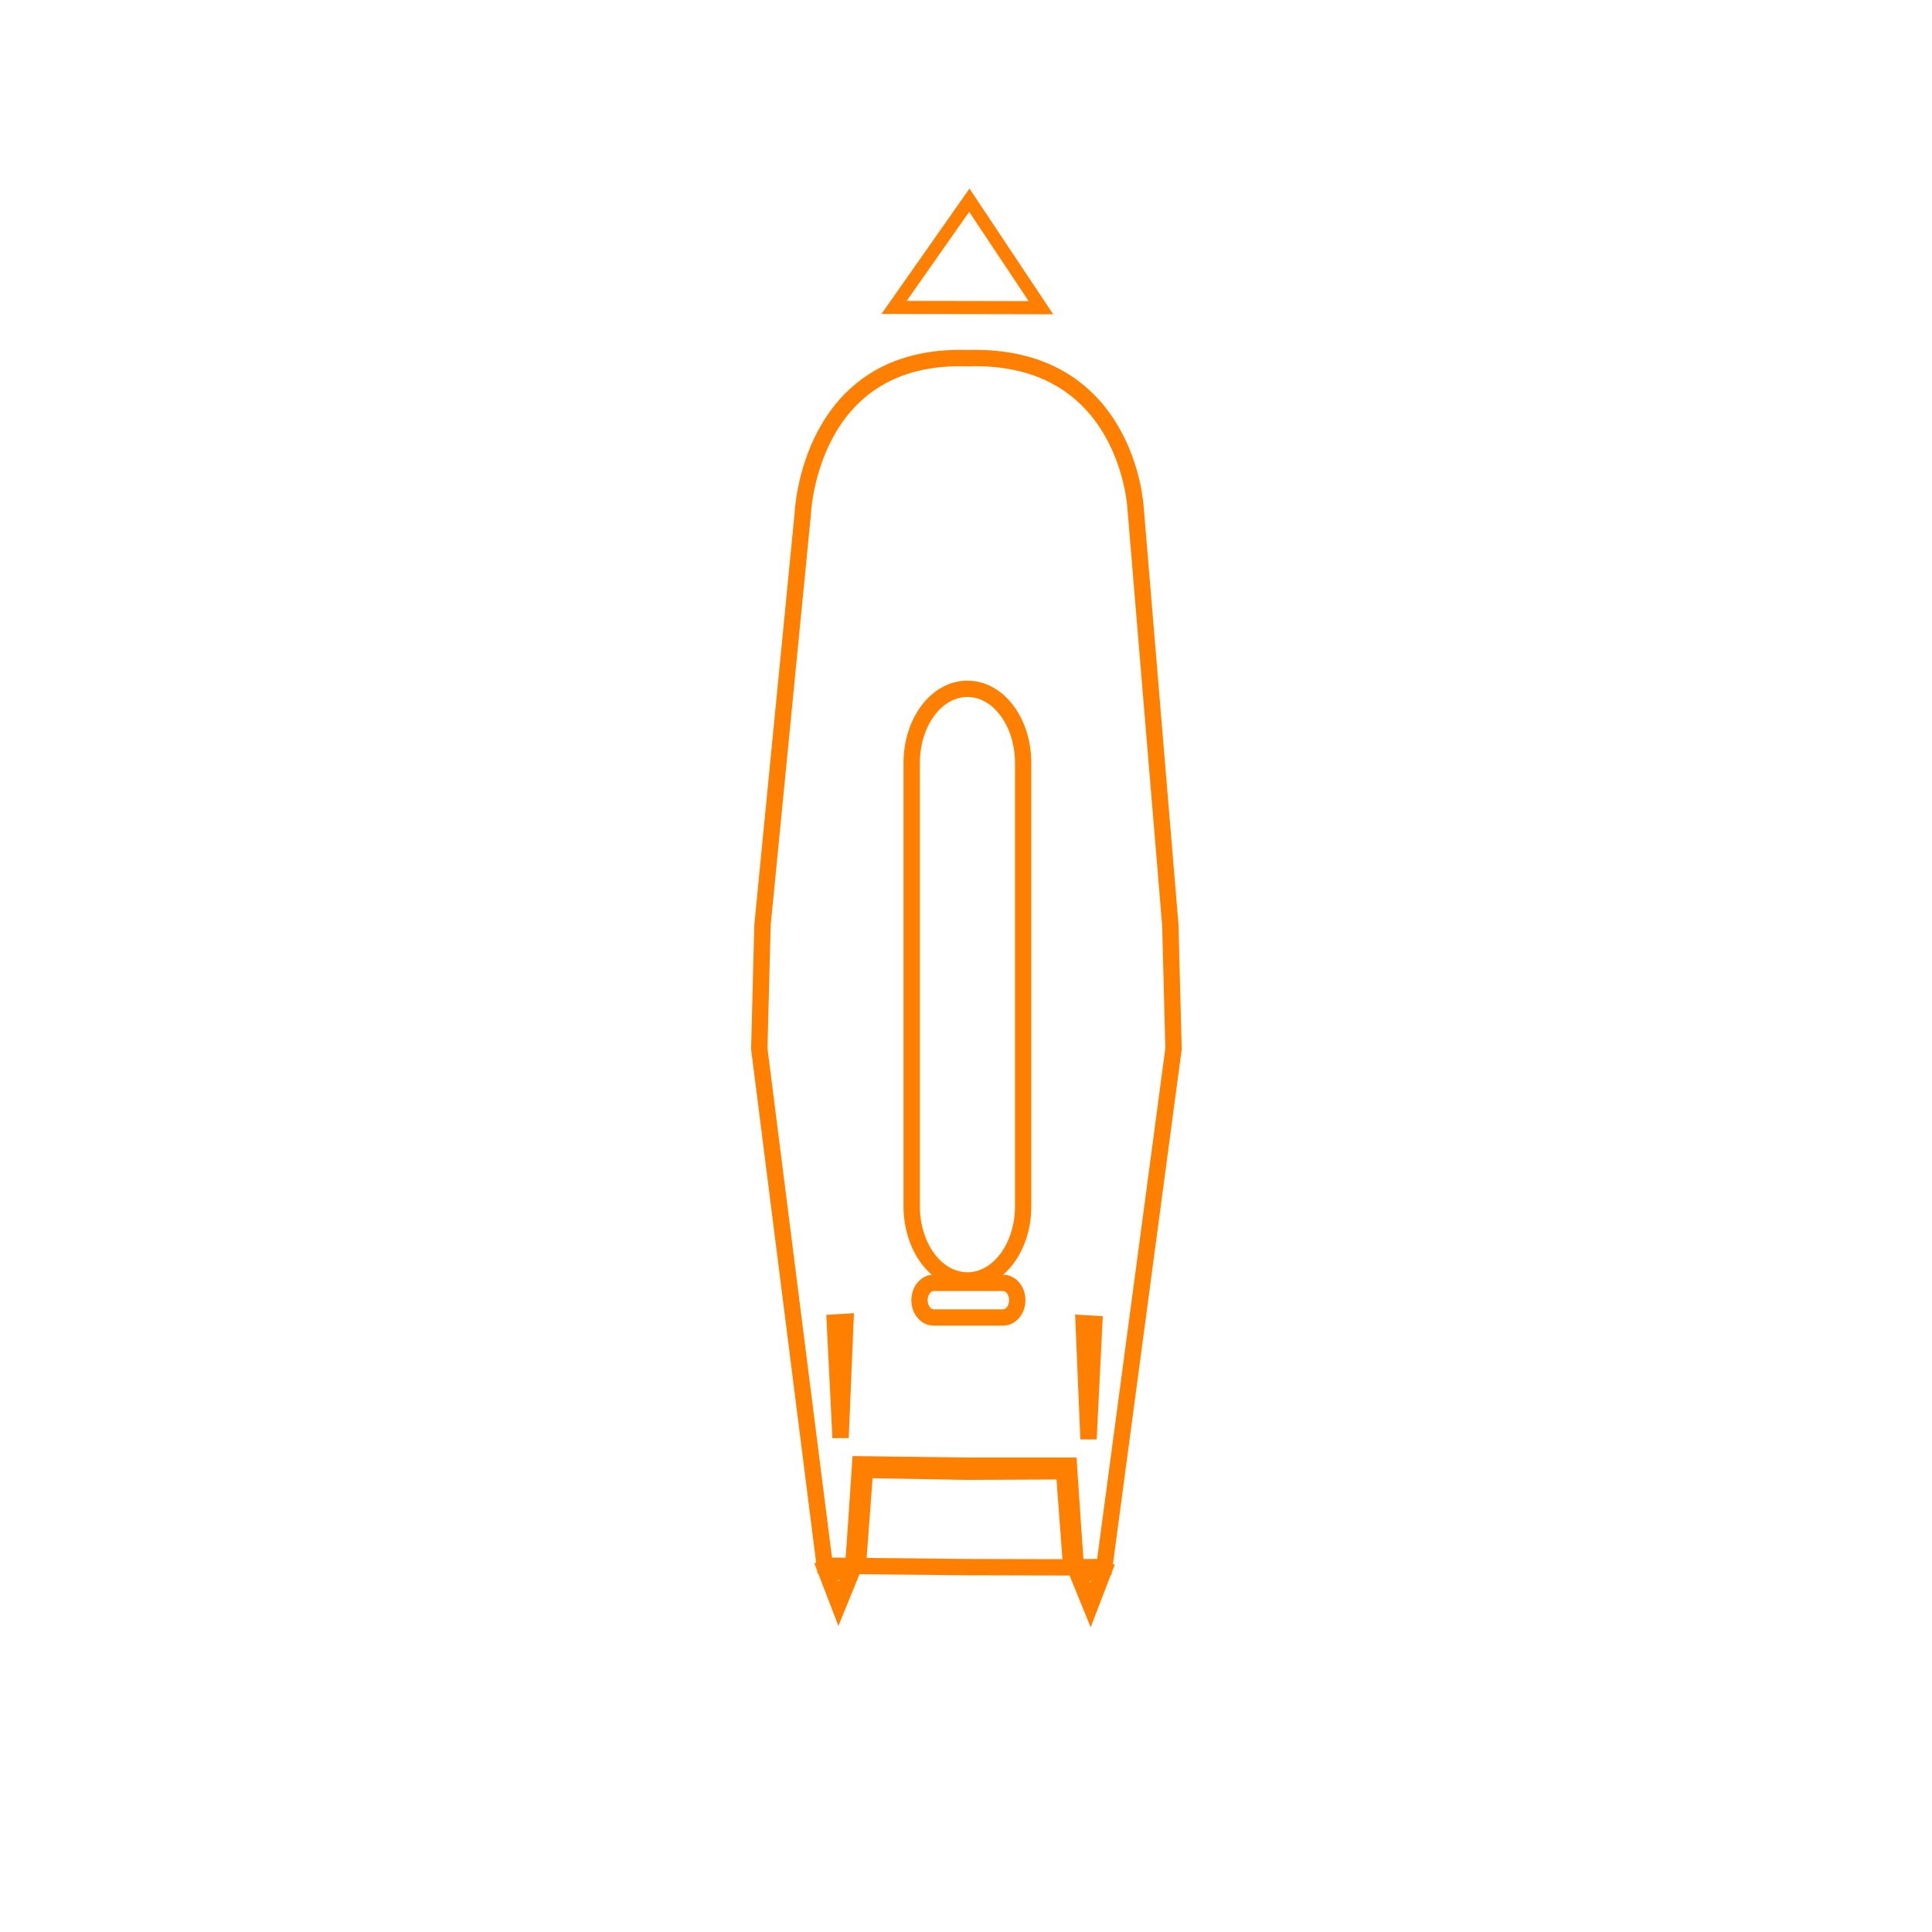
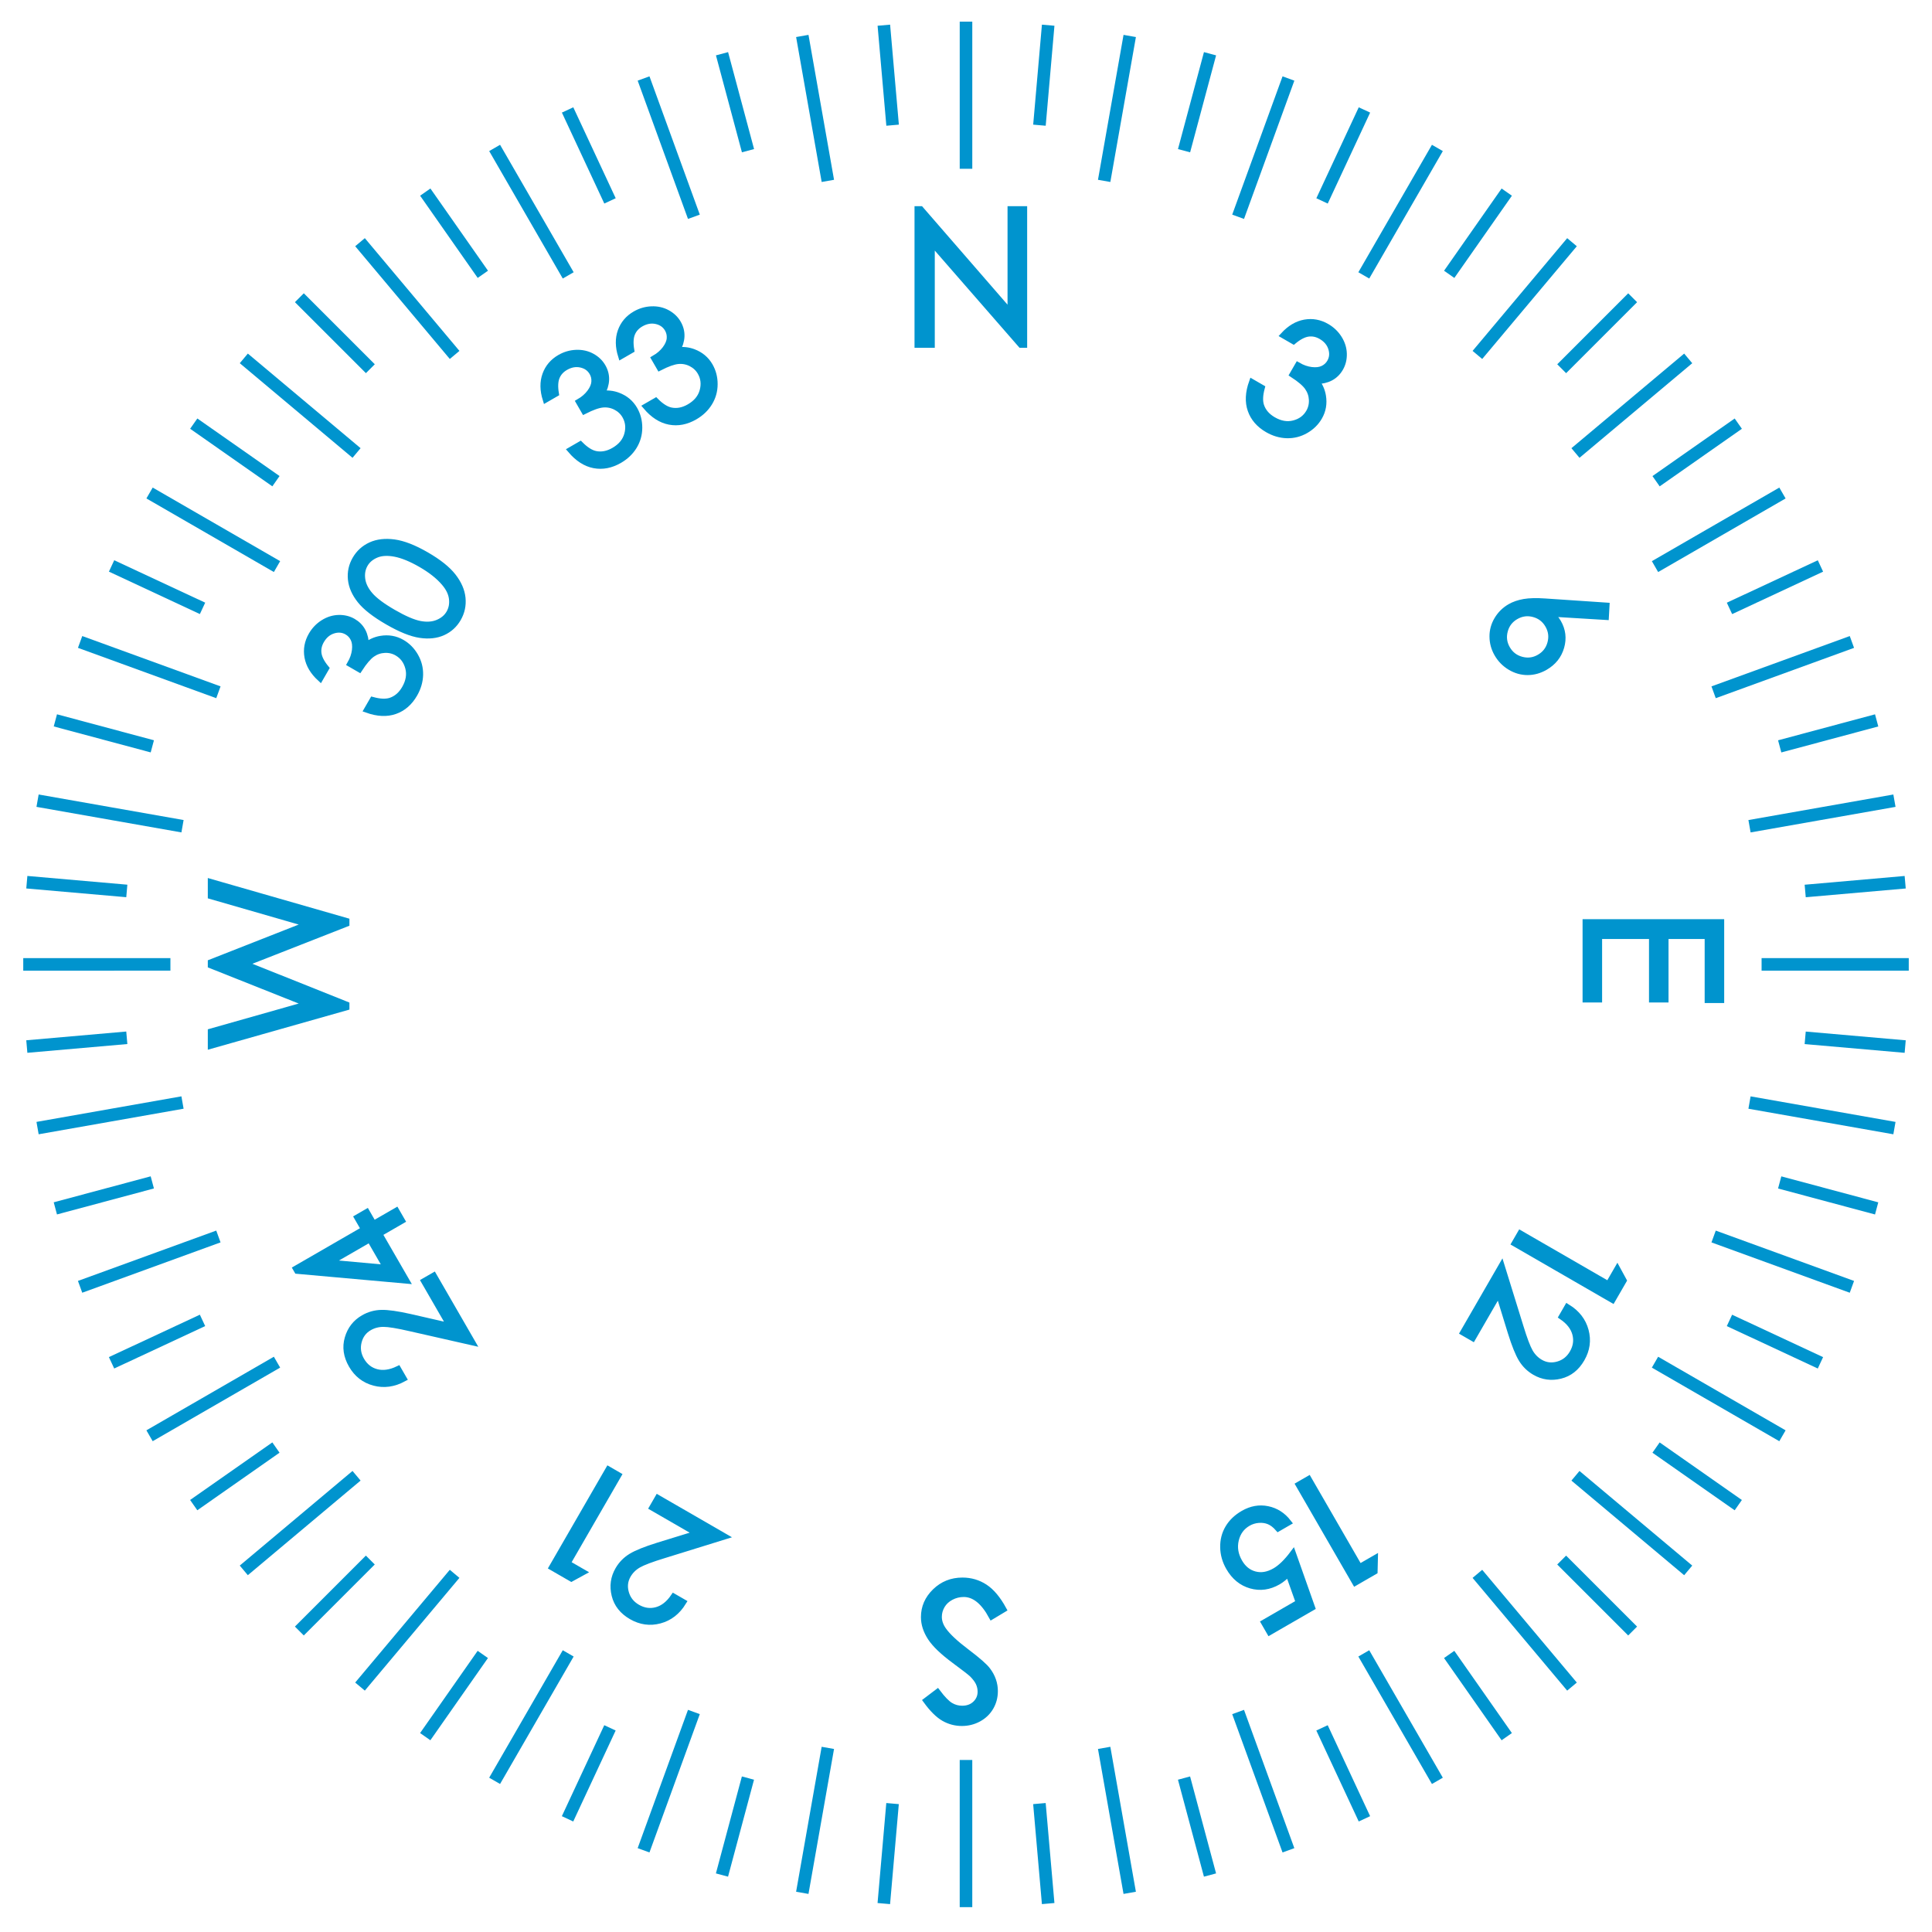
<svg xmlns="http://www.w3.org/2000/svg" version="1.1" id="Layer_2" x="0px" y="0px" width="400.667px" height="400.666px" viewBox="0 0 400.667 400.666" enable-background="new 0 0 400.667 400.666" xml:space="preserve">
-   <defs id="defs52">
-     <filter style="color-interpolation-filters:sRGB" id="filter882">
-       <feBlend mode="overlay" in2="BackgroundImage" id="feBlend884" />
-     </filter>
-   </defs>
-   <filter filterUnits="objectBoundingBox" id="AI_Shadow_1">
-     <feGaussianBlur stdDeviation="5" result="blur" in="SourceAlpha" id="feGaussianBlur2" />
-     <feOffset dy="0" dx="0" result="offsetBlurredAlpha" in="blur" id="feOffset4" />
-     <feMerge id="feMerge10">
-       <feMergeNode in="offsetBlurredAlpha" id="feMergeNode6" />
-       <feMergeNode in="SourceGraphic" id="feMergeNode8" />
-     </feMerge>
-   </filter>
-   <g filter="url(#AI_Shadow_1)" id="g15" style="filter:url(#filter882)">
- 	
- </g>
-   <path id="path1645" style="fill:none;stroke:#ff7f00;stroke-width:3.39;stroke-linecap:butt;stroke-linejoin:miter;stroke-miterlimit:4;stroke-dasharray:none;stroke-opacity:1" d="m 175.326,274.134 -2.191,0.135 1.184,23.892 z m 1.312,51.782 -5.302,-0.058 2.582,6.728 z m 1.261,-1.148 1.491,-19.925 21.029,0.372 20.253,-0.09 1.491,19.925 -21.744,-0.051 z m 0.488,-21.09 c -0.488,7.113 -0.904,13.966 -1.45,21.074 l -5.894,-0.066 -13.579,-107.204 0.668,-25.672 8.333,-85.108 c 0.013,-0.021 1.127,-33.509 34.153,-32.423 33.026,-1.086 34.839,30.705 34.852,30.727 l 7.236,86.804 0.668,25.672 -14.355,107.486 -5.894,0.066 c -0.546,-7.107 -0.962,-13.961 -1.45,-21.074 h -21.256 z m 46.348,-29.262 2.191,0.135 -1.184,23.892 z m -1.312,51.782 5.302,-0.058 -2.582,6.728 z" />
-   <path id="rect1664" style="opacity:1;fill:none;fill-opacity:1;stroke:#ff7f00;stroke-width:3.39;stroke-linecap:butt;stroke-linejoin:round;stroke-miterlimit:4;stroke-dasharray:none;stroke-dashoffset:0;stroke-opacity:1" d="m 193.638,266.046 h 14.376 c 1.633,0 2.947,1.601 2.947,3.589 0,1.988 -1.314,3.589 -2.947,3.589 h -14.376 c -1.633,0 -2.947,-1.601 -2.947,-3.589 0,-1.988 1.314,-3.589 2.947,-3.589 z m 6.991,-123.195 c 6.403,0 11.558,6.866 11.558,15.395 v 91.899 c 0,8.529 -5.155,15.395 -11.558,15.395 -6.403,0 -11.558,-6.866 -11.558,-15.395 v -91.899 c 0,-8.529 5.155,-15.395 11.558,-15.395 z" />
-   <path style="fill:none;fill-opacity:1;stroke:#ff7f00;stroke-width:2.723;stroke-linecap:butt;stroke-linejoin:miter;stroke-miterlimit:4;stroke-dasharray:none;stroke-opacity:1" d="m 201.024,41.52 14.845,22.289 -30.45,-0.058 z" id="path858" />
+   <defs id="defs211" />
+   <line stroke-miterlimit="10" x1="200.333" y1="395.513" x2="200.333" y2="364.992" id="line4" style="fill:#0094ce;fill-opacity:1;stroke:#0094ce;stroke-width:2.605;stroke-miterlimit:10;stroke-opacity:1" />
+   <line stroke-miterlimit="10" x1="217.374" y1="394.77" x2="215.56" y2="374.034" id="line6" style="fill:#0094ce;fill-opacity:1;stroke:#0094ce;stroke-width:2.605;stroke-miterlimit:10;stroke-opacity:1" />
+   <line stroke-miterlimit="10" x1="250.936" y1="388.852" x2="245.549" y2="368.747" id="line8" style="fill:#0094ce;fill-opacity:1;stroke:#0094ce;stroke-width:2.605;stroke-miterlimit:10;stroke-opacity:1" />
+   <line stroke-miterlimit="10" x1="282.961" y1="377.196" x2="274.165" y2="358.332" id="line10" style="fill:#0094ce;fill-opacity:1;stroke:#0094ce;stroke-width:2.605;stroke-miterlimit:10;stroke-opacity:1" />
+   <line stroke-miterlimit="10" x1="312.476" y1="360.157" x2="300.536" y2="343.106" id="line12" style="fill:#0094ce;fill-opacity:1;stroke:#0094ce;stroke-width:2.605;stroke-miterlimit:10;stroke-opacity:1" />
+   <line stroke-miterlimit="10" x1="338.583" y1="338.25" x2="323.864" y2="323.531" id="line14" style="fill:#0094ce;fill-opacity:1;stroke:#0094ce;stroke-width:2.605;stroke-miterlimit:10;stroke-opacity:1" />
+   <line stroke-miterlimit="10" x1="360.491" y1="312.143" x2="343.439" y2="300.205" id="line16" style="fill:#0094ce;fill-opacity:1;stroke:#0094ce;stroke-width:2.605;stroke-miterlimit:10;stroke-opacity:1" />
+   <line stroke-miterlimit="10" x1="377.531" y1="282.629" x2="358.664" y2="273.833" id="line18" style="fill:#0094ce;fill-opacity:1;stroke:#0094ce;stroke-width:2.605;stroke-miterlimit:10;stroke-opacity:1" />
+   <line stroke-miterlimit="10" x1="389.187" y1="250.605" x2="369.08" y2="245.217" id="line20" style="fill:#0094ce;fill-opacity:1;stroke:#0094ce;stroke-width:2.605;stroke-miterlimit:10;stroke-opacity:1" />
+   <line stroke-miterlimit="10" x1="395.106" y1="217.041" x2="374.368" y2="215.228" id="line22" style="fill:#0094ce;fill-opacity:1;stroke:#0094ce;stroke-width:2.605;stroke-miterlimit:10;stroke-opacity:1" />
+   <line stroke-miterlimit="10" x1="395.106" y1="182.96" x2="374.37" y2="184.777" id="line24" style="fill:#0094ce;fill-opacity:1;stroke:#0094ce;stroke-width:2.605;stroke-miterlimit:10;stroke-opacity:1" />
+   <line stroke-miterlimit="10" x1="389.189" y1="149.397" x2="369.082" y2="154.787" id="line26" style="fill:#0094ce;fill-opacity:1;stroke:#0094ce;stroke-width:2.605;stroke-miterlimit:10;stroke-opacity:1" />
+   <line stroke-miterlimit="10" x1="377.533" y1="117.372" x2="358.668" y2="126.171" id="line28" style="fill:#0094ce;fill-opacity:1;stroke:#0094ce;stroke-width:2.605;stroke-miterlimit:10;stroke-opacity:1" />
+   <line stroke-miterlimit="10" x1="360.493" y1="87.857" x2="343.444" y2="99.798" id="line30" style="fill:#0094ce;fill-opacity:1;stroke:#0094ce;stroke-width:2.605;stroke-miterlimit:10;stroke-opacity:1" />
+   <line stroke-miterlimit="10" x1="338.585" y1="61.75" x2="323.869" y2="76.469" id="line32" style="fill:#0094ce;fill-opacity:1;stroke:#0094ce;stroke-width:2.605;stroke-miterlimit:10;stroke-opacity:1" />
+   <line stroke-miterlimit="10" x1="312.478" y1="39.843" x2="300.542" y2="56.894" id="line34" style="fill:#0094ce;fill-opacity:1;stroke:#0094ce;stroke-width:2.605;stroke-miterlimit:10;stroke-opacity:1" />
+   <line stroke-miterlimit="10" x1="282.965" y1="22.802" x2="274.17" y2="41.668" id="line36" style="fill:#0094ce;fill-opacity:1;stroke:#0094ce;stroke-width:2.605;stroke-miterlimit:10;stroke-opacity:1" />
+   <line stroke-miterlimit="10" x1="250.94" y1="11.145" x2="245.554" y2="31.252" id="line38" style="fill:#0094ce;fill-opacity:1;stroke:#0094ce;stroke-width:2.605;stroke-miterlimit:10;stroke-opacity:1" />
+   <line stroke-miterlimit="10" x1="217.377" y1="5.226" x2="215.565" y2="25.963" id="line40" style="fill:#0094ce;fill-opacity:1;stroke:#0094ce;stroke-width:2.605;stroke-miterlimit:10;stroke-opacity:1" />
+   <line stroke-miterlimit="10" x1="183.296" y1="5.226" x2="185.112" y2="25.962" id="line42" style="fill:#0094ce;fill-opacity:1;stroke:#0094ce;stroke-width:2.605;stroke-miterlimit:10;stroke-opacity:1" />
+   <line stroke-miterlimit="10" x1="149.735" y1="11.144" x2="155.123" y2="31.249" id="line44" style="fill:#0094ce;fill-opacity:1;stroke:#0094ce;stroke-width:2.605;stroke-miterlimit:10;stroke-opacity:1" />
+   <line stroke-miterlimit="10" x1="117.709" y1="22.799" x2="126.507" y2="41.664" id="line46" style="fill:#0094ce;fill-opacity:1;stroke:#0094ce;stroke-width:2.605;stroke-miterlimit:10;stroke-opacity:1" />
+   <line stroke-miterlimit="10" x1="88.194" y1="39.839" x2="100.134" y2="56.889" id="line48" style="fill:#0094ce;fill-opacity:1;stroke:#0094ce;stroke-width:2.605;stroke-miterlimit:10;stroke-opacity:1" />
+   <line stroke-miterlimit="10" x1="62.086" y1="61.746" x2="76.805" y2="76.464" id="line50" style="fill:#0094ce;fill-opacity:1;stroke:#0094ce;stroke-width:2.605;stroke-miterlimit:10;stroke-opacity:1" />
+   <line stroke-miterlimit="10" x1="40.179" y1="87.853" x2="57.229" y2="99.79" id="line52" style="fill:#0094ce;fill-opacity:1;stroke:#0094ce;stroke-width:2.605;stroke-miterlimit:10;stroke-opacity:1" />
+   <line stroke-miterlimit="10" x1="23.138" y1="117.368" x2="42.004" y2="126.163" id="line54" style="fill:#0094ce;fill-opacity:1;stroke:#0094ce;stroke-width:2.605;stroke-miterlimit:10;stroke-opacity:1" />
+   <line stroke-miterlimit="10" x1="11.482" y1="149.393" x2="31.588" y2="154.779" id="line56" style="fill:#0094ce;fill-opacity:1;stroke:#0094ce;stroke-width:2.605;stroke-miterlimit:10;stroke-opacity:1" />
+   <line stroke-miterlimit="10" x1="5.563" y1="182.956" x2="26.299" y2="184.768" id="line58" style="fill:#0094ce;fill-opacity:1;stroke:#0094ce;stroke-width:2.605;stroke-miterlimit:10;stroke-opacity:1" />
+   <line stroke-miterlimit="10" x1="5.562" y1="217.036" x2="26.297" y2="215.22" id="line60" style="fill:#0094ce;fill-opacity:1;stroke:#0094ce;stroke-width:2.605;stroke-miterlimit:10;stroke-opacity:1" />
+   <line stroke-miterlimit="10" x1="11.479" y1="250.598" x2="31.586" y2="245.211" id="line62" style="fill:#0094ce;fill-opacity:1;stroke:#0094ce;stroke-width:2.605;stroke-miterlimit:10;stroke-opacity:1" />
+   <line stroke-miterlimit="10" x1="23.135" y1="282.624" x2="42" y2="273.827" id="line64" style="fill:#0094ce;fill-opacity:1;stroke:#0094ce;stroke-width:2.605;stroke-miterlimit:10;stroke-opacity:1" />
+   <line stroke-miterlimit="10" x1="40.173" y1="312.139" x2="57.224" y2="300.2" id="line66" style="fill:#0094ce;fill-opacity:1;stroke:#0094ce;stroke-width:2.605;stroke-miterlimit:10;stroke-opacity:1" />
+   <line stroke-miterlimit="10" x1="62.08" y1="338.248" x2="76.799" y2="323.527" id="line68" style="fill:#0094ce;fill-opacity:1;stroke:#0094ce;stroke-width:2.605;stroke-miterlimit:10;stroke-opacity:1" />
+   <line stroke-miterlimit="10" x1="88.187" y1="360.155" x2="100.125" y2="343.104" id="line70" style="fill:#0094ce;fill-opacity:1;stroke:#0094ce;stroke-width:2.605;stroke-miterlimit:10;stroke-opacity:1" />
+   <line stroke-miterlimit="10" x1="117.701" y1="377.197" x2="126.497" y2="358.331" id="line72" style="fill:#0094ce;fill-opacity:1;stroke:#0094ce;stroke-width:2.605;stroke-miterlimit:10;stroke-opacity:1" />
+   <line stroke-miterlimit="10" x1="149.726" y1="388.853" x2="155.113" y2="368.746" id="line74" style="fill:#0094ce;fill-opacity:1;stroke:#0094ce;stroke-width:2.605;stroke-miterlimit:10;stroke-opacity:1" />
+   <line stroke-miterlimit="10" x1="183.289" y1="394.772" x2="185.102" y2="374.035" id="line76" style="fill:#0094ce;fill-opacity:1;stroke:#0094ce;stroke-width:2.605;stroke-miterlimit:10;stroke-opacity:1" />
+   <line stroke-miterlimit="10" x1="234.284" y1="392.544" x2="228.985" y2="362.484" id="line78" style="fill:#0094ce;fill-opacity:1;stroke:#0094ce;stroke-width:2.605;stroke-miterlimit:10;stroke-opacity:1" />
+   <line stroke-miterlimit="10" x1="267.202" y1="383.723" x2="256.765" y2="355.042" id="line80" style="fill:#0094ce;fill-opacity:1;stroke:#0094ce;stroke-width:2.605;stroke-miterlimit:10;stroke-opacity:1" />
+   <line stroke-miterlimit="10" x1="298.09" y1="369.32" x2="282.829" y2="342.887" id="line82" style="fill:#0094ce;fill-opacity:1;stroke:#0094ce;stroke-width:2.605;stroke-miterlimit:10;stroke-opacity:1" />
+   <line stroke-miterlimit="10" x1="326.008" y1="349.773" x2="306.389" y2="326.392" id="line84" style="fill:#0094ce;fill-opacity:1;stroke:#0094ce;stroke-width:2.605;stroke-miterlimit:10;stroke-opacity:1" />
+   <line stroke-miterlimit="10" x1="350.107" y1="325.675" x2="326.726" y2="306.055" id="line86" style="fill:#0094ce;fill-opacity:1;stroke:#0094ce;stroke-width:2.605;stroke-miterlimit:10;stroke-opacity:1" />
+   <line stroke-miterlimit="10" x1="369.654" y1="297.757" x2="343.221" y2="282.495" id="line88" style="fill:#0094ce;fill-opacity:1;stroke:#0094ce;stroke-width:2.605;stroke-miterlimit:10;stroke-opacity:1" />
+   <line stroke-miterlimit="10" x1="384.057" y1="266.87" x2="355.377" y2="256.431" id="line90" style="fill:#0094ce;fill-opacity:1;stroke:#0094ce;stroke-width:2.605;stroke-miterlimit:10;stroke-opacity:1" />
+   <line stroke-miterlimit="10" x1="392.878" y1="233.951" x2="362.821" y2="228.651" id="line92" style="fill:#0094ce;fill-opacity:1;stroke:#0094ce;stroke-width:2.605;stroke-miterlimit:10;stroke-opacity:1" />
+   <line stroke-miterlimit="10" x1="395.847" y1="200" x2="365.326" y2="200" id="line94" style="fill:#0094ce;fill-opacity:1;stroke:#0094ce;stroke-width:2.605;stroke-miterlimit:10;stroke-opacity:1" />
+   <line stroke-miterlimit="10" x1="392.878" y1="166.05" x2="362.821" y2="171.349" id="line96" style="fill:#0094ce;fill-opacity:1;stroke:#0094ce;stroke-width:2.605;stroke-miterlimit:10;stroke-opacity:1" />
+   <line stroke-miterlimit="10" x1="384.057" y1="133.132" x2="355.377" y2="143.569" id="line98" style="fill:#0094ce;fill-opacity:1;stroke:#0094ce;stroke-width:2.605;stroke-miterlimit:10;stroke-opacity:1" />
+   <line stroke-miterlimit="10" x1="369.654" y1="102.244" x2="343.223" y2="117.505" id="line100" style="fill:#0094ce;fill-opacity:1;stroke:#0094ce;stroke-width:2.605;stroke-miterlimit:10;stroke-opacity:1" />
+   <line stroke-miterlimit="10" x1="350.107" y1="74.327" x2="326.727" y2="93.945" id="line102" style="fill:#0094ce;fill-opacity:1;stroke:#0094ce;stroke-width:2.605;stroke-miterlimit:10;stroke-opacity:1" />
+   <line stroke-miterlimit="10" x1="326.008" y1="50.229" x2="306.39" y2="73.608" id="line104" style="fill:#0094ce;fill-opacity:1;stroke:#0094ce;stroke-width:2.605;stroke-miterlimit:10;stroke-opacity:1" />
+   <line stroke-miterlimit="10" x1="298.091" y1="30.681" x2="282.831" y2="57.113" id="line106" style="fill:#0094ce;fill-opacity:1;stroke:#0094ce;stroke-width:2.605;stroke-miterlimit:10;stroke-opacity:1" />
+   <line stroke-miterlimit="10" x1="267.205" y1="16.279" x2="256.766" y2="44.957" id="line108" style="fill:#0094ce;fill-opacity:1;stroke:#0094ce;stroke-width:2.605;stroke-miterlimit:10;stroke-opacity:1" />
+   <line stroke-miterlimit="10" x1="234.287" y1="7.458" x2="228.986" y2="37.513" id="line110" style="fill:#0094ce;fill-opacity:1;stroke:#0094ce;stroke-width:2.605;stroke-miterlimit:10;stroke-opacity:1" />
+   <line stroke-miterlimit="10" x1="200.335" y1="4.487" x2="200.334" y2="35.007" id="line112" style="fill:#0094ce;fill-opacity:1;stroke:#0094ce;stroke-width:2.605;stroke-miterlimit:10;stroke-opacity:1" />
+   <line stroke-miterlimit="10" x1="166.385" y1="7.456" x2="171.684" y2="37.513" id="line114" style="fill:#0094ce;fill-opacity:1;stroke:#0094ce;stroke-width:2.605;stroke-miterlimit:10;stroke-opacity:1" />
+   <line stroke-miterlimit="10" x1="133.467" y1="16.277" x2="143.904" y2="44.957" id="line116" style="fill:#0094ce;fill-opacity:1;stroke:#0094ce;stroke-width:2.605;stroke-miterlimit:10;stroke-opacity:1" />
+   <line stroke-miterlimit="10" x1="102.579" y1="30.68" x2="117.839" y2="57.111" id="line118" style="fill:#0094ce;fill-opacity:1;stroke:#0094ce;stroke-width:2.605;stroke-miterlimit:10;stroke-opacity:1" />
+   <line stroke-miterlimit="10" x1="74.661" y1="50.227" x2="94.281" y2="73.607" id="line120" style="fill:#0094ce;fill-opacity:1;stroke:#0094ce;stroke-width:2.605;stroke-miterlimit:10;stroke-opacity:1" />
+   <line stroke-miterlimit="10" x1="50.563" y1="74.325" x2="73.944" y2="93.944" id="line122" style="fill:#0094ce;fill-opacity:1;stroke:#0094ce;stroke-width:2.605;stroke-miterlimit:10;stroke-opacity:1" />
+   <line stroke-miterlimit="10" x1="31.015" y1="102.241" x2="57.448" y2="117.502" id="line124" style="fill:#0094ce;fill-opacity:1;stroke:#0094ce;stroke-width:2.605;stroke-miterlimit:10;stroke-opacity:1" />
+   <line stroke-miterlimit="10" x1="16.613" y1="133.129" x2="45.294" y2="143.568" id="line126" style="fill:#0094ce;fill-opacity:1;stroke:#0094ce;stroke-width:2.605;stroke-miterlimit:10;stroke-opacity:1" />
+   <line stroke-miterlimit="10" x1="7.79" y1="166.047" x2="37.85" y2="171.346" id="line128" style="fill:#0094ce;fill-opacity:1;stroke:#0094ce;stroke-width:2.605;stroke-miterlimit:10;stroke-opacity:1" />
+   <line stroke-miterlimit="10" x1="4.821" y1="199.999" x2="35.342" y2="199.997" id="line130" style="fill:#0094ce;fill-opacity:1;stroke:#0094ce;stroke-width:2.605;stroke-miterlimit:10;stroke-opacity:1" />
+   <line stroke-miterlimit="10" x1="7.79" y1="233.949" x2="37.848" y2="228.647" id="line132" style="fill:#0094ce;fill-opacity:1;stroke:#0094ce;stroke-width:2.605;stroke-miterlimit:10;stroke-opacity:1" />
+   <line stroke-miterlimit="10" x1="16.611" y1="266.867" x2="45.292" y2="256.427" id="line134" style="fill:#0094ce;fill-opacity:1;stroke:#0094ce;stroke-width:2.605;stroke-miterlimit:10;stroke-opacity:1" />
+   <line stroke-miterlimit="10" x1="31.012" y1="297.755" x2="57.447" y2="282.493" id="line136" style="fill:#0094ce;fill-opacity:1;stroke:#0094ce;stroke-width:2.605;stroke-miterlimit:10;stroke-opacity:1" />
+   <line stroke-miterlimit="10" x1="50.56" y1="325.673" x2="73.942" y2="306.051" id="line138" style="fill:#0094ce;fill-opacity:1;stroke:#0094ce;stroke-width:2.605;stroke-miterlimit:10;stroke-opacity:1" />
+   <line stroke-miterlimit="10" x1="74.659" y1="349.771" x2="94.279" y2="326.388" id="line140" style="fill:#0094ce;fill-opacity:1;stroke:#0094ce;stroke-width:2.605;stroke-miterlimit:10;stroke-opacity:1" />
+   <line stroke-miterlimit="10" x1="102.577" y1="369.319" x2="117.837" y2="342.885" id="line142" style="fill:#0094ce;fill-opacity:1;stroke:#0094ce;stroke-width:2.605;stroke-miterlimit:10;stroke-opacity:1" />
+   <line stroke-miterlimit="10" x1="133.464" y1="383.723" x2="143.902" y2="355.039" id="line144" style="fill:#0094ce;fill-opacity:1;stroke:#0094ce;stroke-width:2.605;stroke-miterlimit:10;stroke-opacity:1" />
+   <line stroke-miterlimit="10" x1="166.383" y1="392.544" x2="171.682" y2="362.483" id="line146" style="fill:#0094ce;fill-opacity:1;stroke:#0094ce;stroke-width:2.605;stroke-miterlimit:10;stroke-opacity:1" />
+   <g id="g150" style="fill:#0094ce;fill-opacity:1;stroke:#0094ce;stroke-opacity:1" transform="matrix(1.302563,0,0,1.302563,-60.61373,-60.51267)">
+     <path stroke-miterlimit="10" d="M 192.637,101.333 V 79.786 h 0.469 l 14.341,16.518 V 79.786 h 2.124 v 21.548 h -0.483 L 194.864,85.018 v 16.316 h -2.227 z" id="path148" style="fill:#0094ce;fill-opacity:1;stroke:#0094ce;stroke-miterlimit:10;stroke-opacity:1" />
+   </g>
+   <g id="g156" style="fill:#0094ce;fill-opacity:1;stroke:#0094ce;stroke-opacity:1" transform="matrix(1.302563,0,0,1.302563,-60.61373,-60.51267)">
+     <path stroke-miterlimit="10" d="m 135.018,109.119 -1.585,0.916 c -0.452,-1.449 -0.468,-2.755 -0.05,-3.919 0.419,-1.162 1.186,-2.064 2.299,-2.708 0.811,-0.468 1.674,-0.719 2.588,-0.754 0.915,-0.035 1.746,0.15 2.492,0.556 0.746,0.406 1.316,0.95 1.711,1.634 0.773,1.339 0.72,2.784 -0.161,4.336 0.923,-0.128 1.792,-0.038 2.608,0.27 1.153,0.434 2.024,1.162 2.614,2.184 0.509,0.882 0.762,1.856 0.759,2.925 -0.004,1.068 -0.281,2.053 -0.832,2.954 -0.552,0.9 -1.324,1.638 -2.317,2.211 -1.34,0.773 -2.68,1.032 -4.02,0.778 -1.341,-0.256 -2.579,-1.051 -3.718,-2.387 l 1.522,-0.879 c 0.851,0.854 1.655,1.362 2.416,1.523 0.971,0.201 1.953,0.014 2.946,-0.56 1.128,-0.651 1.838,-1.512 2.131,-2.584 0.293,-1.07 0.178,-2.061 -0.347,-2.97 -0.351,-0.606 -0.849,-1.075 -1.496,-1.406 -0.647,-0.331 -1.335,-0.465 -2.063,-0.401 -0.729,0.064 -1.715,0.412 -2.957,1.044 l -0.823,-1.427 c 0.712,-0.411 1.287,-0.91 1.729,-1.498 0.44,-0.588 0.681,-1.152 0.721,-1.692 0.041,-0.54 -0.07,-1.039 -0.335,-1.498 -0.391,-0.676 -0.998,-1.105 -1.822,-1.288 -0.824,-0.182 -1.648,-0.034 -2.473,0.441 -0.67,0.387 -1.139,0.909 -1.408,1.566 -0.268,0.658 -0.311,1.535 -0.129,2.633 z" id="path152" style="fill:#0094ce;fill-opacity:1;stroke:#0094ce;stroke-miterlimit:10;stroke-opacity:1" />
+     <path stroke-miterlimit="10" d="m 147.018,102.192 -1.586,0.915 c -0.452,-1.449 -0.469,-2.755 -0.05,-3.918 0.419,-1.163 1.185,-2.065 2.298,-2.708 0.811,-0.468 1.674,-0.719 2.588,-0.754 0.916,-0.034 1.746,0.151 2.492,0.556 0.747,0.406 1.317,0.95 1.712,1.633 0.773,1.34 0.72,2.785 -0.161,4.336 0.922,-0.128 1.791,-0.038 2.608,0.27 1.153,0.434 2.024,1.162 2.614,2.184 0.509,0.881 0.762,1.856 0.758,2.924 -0.003,1.068 -0.28,2.053 -0.832,2.954 -0.551,0.9 -1.323,1.638 -2.317,2.212 -1.339,0.773 -2.679,1.032 -4.019,0.777 -1.342,-0.256 -2.58,-1.05 -3.718,-2.386 l 1.522,-0.879 c 0.85,0.854 1.654,1.362 2.416,1.523 0.971,0.201 1.953,0.015 2.947,-0.56 1.127,-0.65 1.838,-1.512 2.131,-2.583 0.292,-1.071 0.177,-2.061 -0.349,-2.97 -0.35,-0.606 -0.849,-1.075 -1.495,-1.406 -0.646,-0.331 -1.335,-0.465 -2.064,-0.401 -0.729,0.064 -1.714,0.412 -2.955,1.044 l -0.824,-1.427 c 0.711,-0.411 1.287,-0.91 1.729,-1.498 0.439,-0.588 0.681,-1.152 0.721,-1.692 0.041,-0.54 -0.071,-1.039 -0.336,-1.498 -0.391,-0.676 -0.998,-1.105 -1.821,-1.288 -0.824,-0.182 -1.648,-0.035 -2.474,0.441 -0.669,0.387 -1.138,0.909 -1.406,1.566 -0.27,0.657 -0.313,1.535 -0.129,2.633 z" id="path154" style="fill:#0094ce;fill-opacity:1;stroke:#0094ce;stroke-miterlimit:10;stroke-opacity:1" />
+   </g>
+   <g id="g162" style="fill:#0094ce;fill-opacity:1;stroke:#0094ce;stroke-opacity:1" transform="matrix(1.302563,0,0,1.302563,-60.61373,-60.51267)">
+     <path stroke-miterlimit="10" d="m 98.427,152.854 -0.915,1.585 c -1.116,-1.029 -1.783,-2.152 -2.003,-3.369 -0.218,-1.216 -0.006,-2.381 0.637,-3.495 0.468,-0.81 1.09,-1.459 1.864,-1.947 0.775,-0.487 1.587,-0.742 2.436,-0.764 0.85,-0.022 1.615,0.165 2.299,0.559 1.34,0.773 2.016,2.052 2.029,3.835 0.734,-0.572 1.532,-0.928 2.394,-1.07 1.215,-0.2 2.334,-0.006 3.355,0.584 0.882,0.509 1.588,1.227 2.119,2.154 0.531,0.927 0.783,1.918 0.757,2.974 -0.027,1.056 -0.328,2.08 -0.901,3.074 -0.773,1.339 -1.805,2.233 -3.092,2.683 -1.29,0.45 -2.76,0.38 -4.413,-0.208 l 0.879,-1.522 c 1.163,0.314 2.114,0.352 2.854,0.111 0.941,-0.312 1.699,-0.965 2.273,-1.958 0.65,-1.127 0.835,-2.229 0.553,-3.303 -0.281,-1.074 -0.877,-1.875 -1.786,-2.399 -0.606,-0.35 -1.272,-0.507 -1.998,-0.47 -0.726,0.037 -1.388,0.265 -1.988,0.685 -0.599,0.42 -1.278,1.214 -2.038,2.382 l -1.427,-0.824 c 0.411,-0.712 0.66,-1.433 0.748,-2.162 0.087,-0.729 0.014,-1.338 -0.222,-1.826 -0.234,-0.488 -0.581,-0.864 -1.04,-1.129 -0.676,-0.391 -1.417,-0.458 -2.222,-0.205 -0.805,0.255 -1.444,0.794 -1.921,1.619 -0.387,0.67 -0.531,1.356 -0.436,2.06 0.097,0.706 0.498,1.488 1.205,2.346 z" id="path158" style="fill:#0094ce;fill-opacity:1;stroke:#0094ce;stroke-miterlimit:10;stroke-opacity:1" />
+     <path stroke-miterlimit="10" d="m 108.273,145.444 c -2.051,-1.184 -3.509,-2.319 -4.376,-3.407 -0.866,-1.087 -1.355,-2.199 -1.471,-3.336 -0.113,-1.137 0.116,-2.203 0.69,-3.196 0.581,-1.008 1.399,-1.752 2.452,-2.235 1.054,-0.481 2.299,-0.625 3.736,-0.429 1.438,0.196 3.137,0.859 5.096,1.991 1.952,1.127 3.371,2.259 4.256,3.395 0.886,1.136 1.385,2.286 1.497,3.451 0.112,1.165 -0.122,2.25 -0.704,3.258 -0.574,0.993 -1.377,1.724 -2.407,2.19 -1.03,0.467 -2.24,0.598 -3.63,0.392 -1.39,-0.206 -3.102,-0.898 -5.139,-2.074 z m 0.875,-1.454 c 1.757,1.014 3.175,1.624 4.255,1.83 1.08,0.205 2.03,0.136 2.85,-0.209 0.82,-0.344 1.427,-0.858 1.821,-1.542 0.398,-0.691 0.544,-1.467 0.435,-2.329 -0.108,-0.861 -0.529,-1.71 -1.26,-2.546 -0.884,-1.027 -2.104,-1.99 -3.663,-2.89 -1.566,-0.904 -2.948,-1.471 -4.146,-1.703 -1.197,-0.23 -2.203,-0.175 -3.017,0.168 -0.814,0.342 -1.417,0.852 -1.808,1.529 -0.398,0.691 -0.542,1.473 -0.43,2.345 0.112,0.874 0.526,1.728 1.243,2.564 0.717,0.837 1.957,1.765 3.72,2.783 z" id="path160" style="fill:#0094ce;fill-opacity:1;stroke:#0094ce;stroke-miterlimit:10;stroke-opacity:1" />
+   </g>
+   <g id="g168" style="fill:#0094ce;fill-opacity:1;stroke:#0094ce;stroke-opacity:1" transform="matrix(1.302563,0,0,1.302563,-60.61373,-60.51267)">
+     <path stroke-miterlimit="10" d="m 109.917,264.448 0.86,1.49 c -1.558,0.843 -3.112,1.057 -4.665,0.643 -1.552,-0.414 -2.745,-1.344 -3.579,-2.789 -0.826,-1.431 -1.033,-2.855 -0.619,-4.272 0.412,-1.418 1.246,-2.489 2.501,-3.214 0.882,-0.509 1.83,-0.775 2.846,-0.799 1.016,-0.025 2.534,0.191 4.554,0.646 l 6.408,1.466 -4.143,-7.175 1.502,-0.866 6.097,10.561 -9.851,-2.234 c -1.987,-0.459 -3.397,-0.69 -4.23,-0.693 -0.834,-0.002 -1.597,0.196 -2.288,0.596 -0.874,0.504 -1.439,1.265 -1.694,2.281 -0.255,1.016 -0.109,1.997 0.436,2.941 0.574,0.993 1.383,1.628 2.425,1.905 1.043,0.274 2.19,0.112 3.44,-0.487 z" id="path164" style="fill:#0094ce;fill-opacity:1;stroke:#0094ce;stroke-miterlimit:10;stroke-opacity:1" />
+     <path stroke-miterlimit="10" d="m 93.859,248.767 -0.182,-0.315 10.846,-6.262 -1.086,-1.882 1.48,-0.854 1.086,1.882 3.616,-2.087 0.891,1.543 -3.616,2.088 4.297,7.441 z m 11.556,-5.034 -6.531,3.771 9.191,0.836 z" id="path166" style="fill:#0094ce;fill-opacity:1;stroke:#0094ce;stroke-miterlimit:10;stroke-opacity:1" />
+   </g>
+   <g id="g174" style="fill:#0094ce;fill-opacity:1;stroke:#0094ce;stroke-opacity:1" transform="matrix(1.302563,0,0,1.302563,-60.61373,-60.51267)">
+     <path stroke-miterlimit="10" d="m 153.804,300.688 1.491,0.86 c -0.928,1.509 -2.167,2.472 -3.72,2.889 -1.551,0.417 -3.049,0.208 -4.494,-0.626 -1.431,-0.826 -2.322,-1.955 -2.673,-3.391 -0.352,-1.434 -0.165,-2.778 0.56,-4.033 0.509,-0.882 1.198,-1.586 2.065,-2.115 0.867,-0.529 2.29,-1.102 4.267,-1.718 l 6.282,-1.935 -7.174,-4.142 0.867,-1.502 10.561,6.098 -9.648,2.991 c -1.951,0.595 -3.288,1.1 -4.011,1.514 -0.723,0.415 -1.284,0.969 -1.683,1.66 -0.505,0.873 -0.614,1.815 -0.326,2.823 0.287,1.007 0.903,1.784 1.847,2.329 0.994,0.573 2.012,0.719 3.053,0.438 1.041,-0.282 1.953,-0.995 2.736,-2.14 z" id="path170" style="fill:#0094ce;fill-opacity:1;stroke:#0094ce;stroke-miterlimit:10;stroke-opacity:1" />
+     <path stroke-miterlimit="10" d="m 137.497,297.756 -3.055,-1.764 8.978,-15.551 1.543,0.891 -8.1,14.029 2.442,1.409 z" id="path172" style="fill:#0094ce;fill-opacity:1;stroke:#0094ce;stroke-miterlimit:10;stroke-opacity:1" />
+   </g>
+   <g id="g180" style="fill:#0094ce;fill-opacity:1;stroke:#0094ce;stroke-opacity:1" transform="matrix(1.302563,0,0,1.302563,-60.61373,-60.51267)">
+     <path stroke-miterlimit="10" d="m 265.364,296.643 -3.056,1.764 -8.979,-15.551 1.544,-0.892 8.099,14.029 2.442,-1.41 z" id="path176" style="fill:#0094ce;fill-opacity:1;stroke:#0094ce;stroke-miterlimit:10;stroke-opacity:1" />
+     <path stroke-miterlimit="10" d="m 248.674,306.278 -0.854,-1.479 5.525,-3.19 -1.67,-4.689 c -0.562,0.588 -1.112,1.038 -1.655,1.352 -1.415,0.817 -2.855,1.017 -4.321,0.6 -1.466,-0.418 -2.627,-1.366 -3.481,-2.847 -0.59,-1.021 -0.895,-2.096 -0.915,-3.221 -0.021,-1.126 0.242,-2.148 0.787,-3.069 0.544,-0.921 1.345,-1.686 2.402,-2.296 1.262,-0.729 2.548,-0.957 3.86,-0.686 1.313,0.272 2.408,0.971 3.285,2.1 l -1.597,0.922 c -0.466,-0.53 -0.949,-0.899 -1.45,-1.108 -0.501,-0.209 -1.055,-0.291 -1.664,-0.245 -0.607,0.046 -1.172,0.219 -1.693,0.52 -1.021,0.59 -1.676,1.484 -1.963,2.681 -0.285,1.198 -0.093,2.376 0.578,3.538 0.604,1.048 1.428,1.709 2.468,1.981 1.041,0.272 2.114,0.089 3.221,-0.55 0.916,-0.529 1.865,-1.449 2.848,-2.758 l 3.024,8.558 z" id="path178" style="fill:#0094ce;fill-opacity:1;stroke:#0094ce;stroke-miterlimit:10;stroke-opacity:1" />
+   </g>
+   <g id="g186" style="fill:#0094ce;fill-opacity:1;stroke:#0094ce;stroke-opacity:1" transform="matrix(1.302563,0,0,1.302563,-60.61373,-60.51267)">
+     <path stroke-miterlimit="10" d="m 305.018,250.334 -1.765,3.056 -15.551,-8.979 0.892,-1.543 14.028,8.099 1.41,-2.442 z" id="path182" style="fill:#0094ce;fill-opacity:1;stroke:#0094ce;stroke-miterlimit:10;stroke-opacity:1" />
+     <path stroke-miterlimit="10" d="m 295.219,256.076 0.86,-1.49 c 1.509,0.928 2.472,2.167 2.889,3.719 0.417,1.551 0.209,3.05 -0.626,4.495 -0.825,1.431 -1.955,2.322 -3.391,2.672 -1.434,0.352 -2.778,0.165 -4.033,-0.56 -0.881,-0.509 -1.586,-1.197 -2.115,-2.064 -0.528,-0.868 -1.102,-2.29 -1.718,-4.267 l -1.935,-6.282 -4.142,7.174 -1.501,-0.867 6.097,-10.561 2.991,9.648 c 0.595,1.95 1.1,3.287 1.514,4.011 0.416,0.724 0.969,1.284 1.66,1.684 0.874,0.505 1.815,0.614 2.823,0.326 1.008,-0.287 1.784,-0.903 2.329,-1.848 0.574,-0.993 0.719,-2.012 0.438,-3.053 -0.281,-1.042 -0.995,-1.954 -2.14,-2.737 z" id="path184" style="fill:#0094ce;fill-opacity:1;stroke:#0094ce;stroke-miterlimit:10;stroke-opacity:1" />
+   </g>
+   <g id="g190" style="fill:#0094ce;fill-opacity:1;stroke:#0094ce;stroke-opacity:1" transform="matrix(1.302563,0,0,1.302563,-60.61373,-60.51267)">
+     <path stroke-miterlimit="10" d="m 302.287,142.898 -0.097,1.762 -8.791,-0.532 c 0.516,0.455 0.916,0.929 1.201,1.423 0.713,1.235 0.873,2.541 0.479,3.917 -0.395,1.376 -1.244,2.44 -2.547,3.193 -0.896,0.517 -1.824,0.775 -2.787,0.776 -0.963,10e-4 -1.879,-0.259 -2.747,-0.778 -0.868,-0.519 -1.557,-1.22 -2.066,-2.102 -0.493,-0.854 -0.744,-1.765 -0.753,-2.733 -0.01,-0.968 0.239,-1.876 0.746,-2.724 0.507,-0.848 1.187,-1.518 2.039,-2.01 0.635,-0.366 1.376,-0.623 2.227,-0.77 0.85,-0.147 1.96,-0.174 3.33,-0.08 z m -9.264,3.072 c -0.522,-0.903 -1.286,-1.491 -2.292,-1.762 -1.007,-0.27 -1.964,-0.143 -2.874,0.383 -0.902,0.521 -1.488,1.284 -1.757,2.291 -0.269,1.008 -0.142,1.963 0.379,2.866 0.521,0.903 1.286,1.491 2.292,1.762 1.007,0.271 1.961,0.146 2.863,-0.376 0.909,-0.524 1.498,-1.291 1.767,-2.298 0.269,-1.007 0.144,-1.963 -0.378,-2.866 z" id="path188" style="fill:#0094ce;fill-opacity:1;stroke:#0094ce;stroke-miterlimit:10;stroke-opacity:1" />
+   </g>
+   <g id="g194" style="fill:#0094ce;fill-opacity:1;stroke:#0094ce;stroke-opacity:1" transform="matrix(1.302563,0,0,1.302563,-60.61373,-60.51267)">
+     <path stroke-miterlimit="10" d="m 252.478,100.756 -1.585,-0.915 c 1.029,-1.116 2.152,-1.783 3.369,-2.003 1.216,-0.218 2.381,-0.006 3.495,0.637 0.81,0.468 1.459,1.09 1.947,1.864 0.487,0.775 0.742,1.587 0.764,2.436 0.022,0.85 -0.165,1.615 -0.559,2.299 -0.773,1.34 -2.052,2.016 -3.835,2.029 0.572,0.734 0.928,1.532 1.07,2.394 0.2,1.215 0.006,2.334 -0.584,3.355 -0.509,0.882 -1.227,1.588 -2.154,2.119 -0.927,0.531 -1.918,0.783 -2.974,0.757 -1.056,-0.027 -2.08,-0.328 -3.074,-0.901 -1.339,-0.773 -2.233,-1.805 -2.683,-3.092 -0.45,-1.29 -0.38,-2.76 0.208,-4.413 l 1.522,0.879 c -0.314,1.163 -0.352,2.114 -0.111,2.854 0.312,0.941 0.965,1.699 1.958,2.273 1.127,0.65 2.229,0.835 3.303,0.553 1.074,-0.281 1.875,-0.877 2.399,-1.786 0.35,-0.606 0.507,-1.272 0.47,-1.998 -0.037,-0.726 -0.265,-1.388 -0.685,-1.988 -0.42,-0.599 -1.214,-1.278 -2.382,-2.038 l 0.824,-1.427 c 0.712,0.411 1.433,0.66 2.162,0.748 0.729,0.087 1.338,0.014 1.826,-0.222 0.488,-0.234 0.864,-0.581 1.129,-1.04 0.391,-0.676 0.458,-1.417 0.205,-2.222 -0.255,-0.805 -0.794,-1.444 -1.619,-1.921 -0.67,-0.387 -1.356,-0.531 -2.06,-0.436 -0.706,0.096 -1.488,0.498 -2.346,1.205 z" id="path192" style="fill:#0094ce;fill-opacity:1;stroke:#0094ce;stroke-miterlimit:10;stroke-opacity:1" />
+   </g>
+   <g id="g198" style="fill:#0094ce;fill-opacity:1;stroke:#0094ce;stroke-opacity:1" transform="matrix(1.302563,0,0,1.302563,-60.61373,-60.51267)">
+     <path stroke-miterlimit="10" d="m 80.119,212.927 v -2.212 l 15.527,-4.402 -15.527,-6.177 v -0.447 l 15.527,-6.105 -15.527,-4.477 v -2.195 l 21.548,6.191 v 0.4 l -16.304,6.394 16.304,6.519 v 0.402 z" id="path196" style="fill:#0094ce;fill-opacity:1;stroke:#0094ce;stroke-miterlimit:10;stroke-opacity:1" />
+   </g>
+   <g id="g202" style="fill:#0094ce;fill-opacity:1;stroke:#0094ce;stroke-opacity:1" transform="matrix(1.302563,0,0,1.302563,-60.61373,-60.51267)">
+     <path stroke-miterlimit="10" d="m 206.271,302.679 -1.831,1.099 c -1.289,-2.373 -2.778,-3.56 -4.468,-3.56 -0.723,0 -1.401,0.168 -2.036,0.505 -0.635,0.337 -1.118,0.789 -1.45,1.355 -0.332,0.566 -0.498,1.167 -0.498,1.802 0,0.723 0.244,1.431 0.732,2.124 0.674,0.957 1.904,2.109 3.691,3.457 1.797,1.357 2.915,2.339 3.354,2.944 0.762,1.016 1.143,2.114 1.143,3.296 0,0.938 -0.225,1.792 -0.674,2.563 -0.449,0.771 -1.082,1.379 -1.897,1.824 -0.815,0.445 -1.702,0.667 -2.659,0.667 -1.016,0 -1.965,-0.251 -2.849,-0.754 -0.884,-0.503 -1.819,-1.428 -2.805,-2.776 l 1.758,-1.333 c 0.811,1.074 1.501,1.782 2.073,2.124 0.572,0.342 1.194,0.513 1.868,0.513 0.869,0 1.58,-0.264 2.131,-0.791 0.551,-0.527 0.828,-1.177 0.828,-1.948 0,-0.469 -0.098,-0.923 -0.293,-1.362 -0.195,-0.439 -0.552,-0.918 -1.069,-1.436 -0.283,-0.273 -1.211,-0.991 -2.783,-2.153 -1.865,-1.377 -3.145,-2.603 -3.838,-3.677 -0.693,-1.074 -1.04,-2.153 -1.04,-3.237 0,-1.563 0.593,-2.92 1.78,-4.072 1.187,-1.152 2.629,-1.729 4.329,-1.729 1.309,0 2.495,0.349 3.56,1.047 1.065,0.698 2.045,1.868 2.943,3.508 z" id="path200" style="fill:#0094ce;fill-opacity:1;stroke:#0094ce;stroke-miterlimit:10;stroke-opacity:1" />
+   </g>
+   <g id="g206" style="fill:#0094ce;fill-opacity:1;stroke:#0094ce;stroke-opacity:1" transform="matrix(1.302563,0,0,1.302563,-60.61373,-60.51267)">
+     <path stroke-miterlimit="10" d="m 320.547,193.303 v 12.349 h -2.109 v -10.195 h -6.753 v 10.107 h -2.109 v -10.107 h -8.467 v 10.107 H 299 v -12.261 z" id="path204" style="fill:#0094ce;fill-opacity:1;stroke:#0094ce;stroke-miterlimit:10;stroke-opacity:1" />
+   </g>
</svg>
